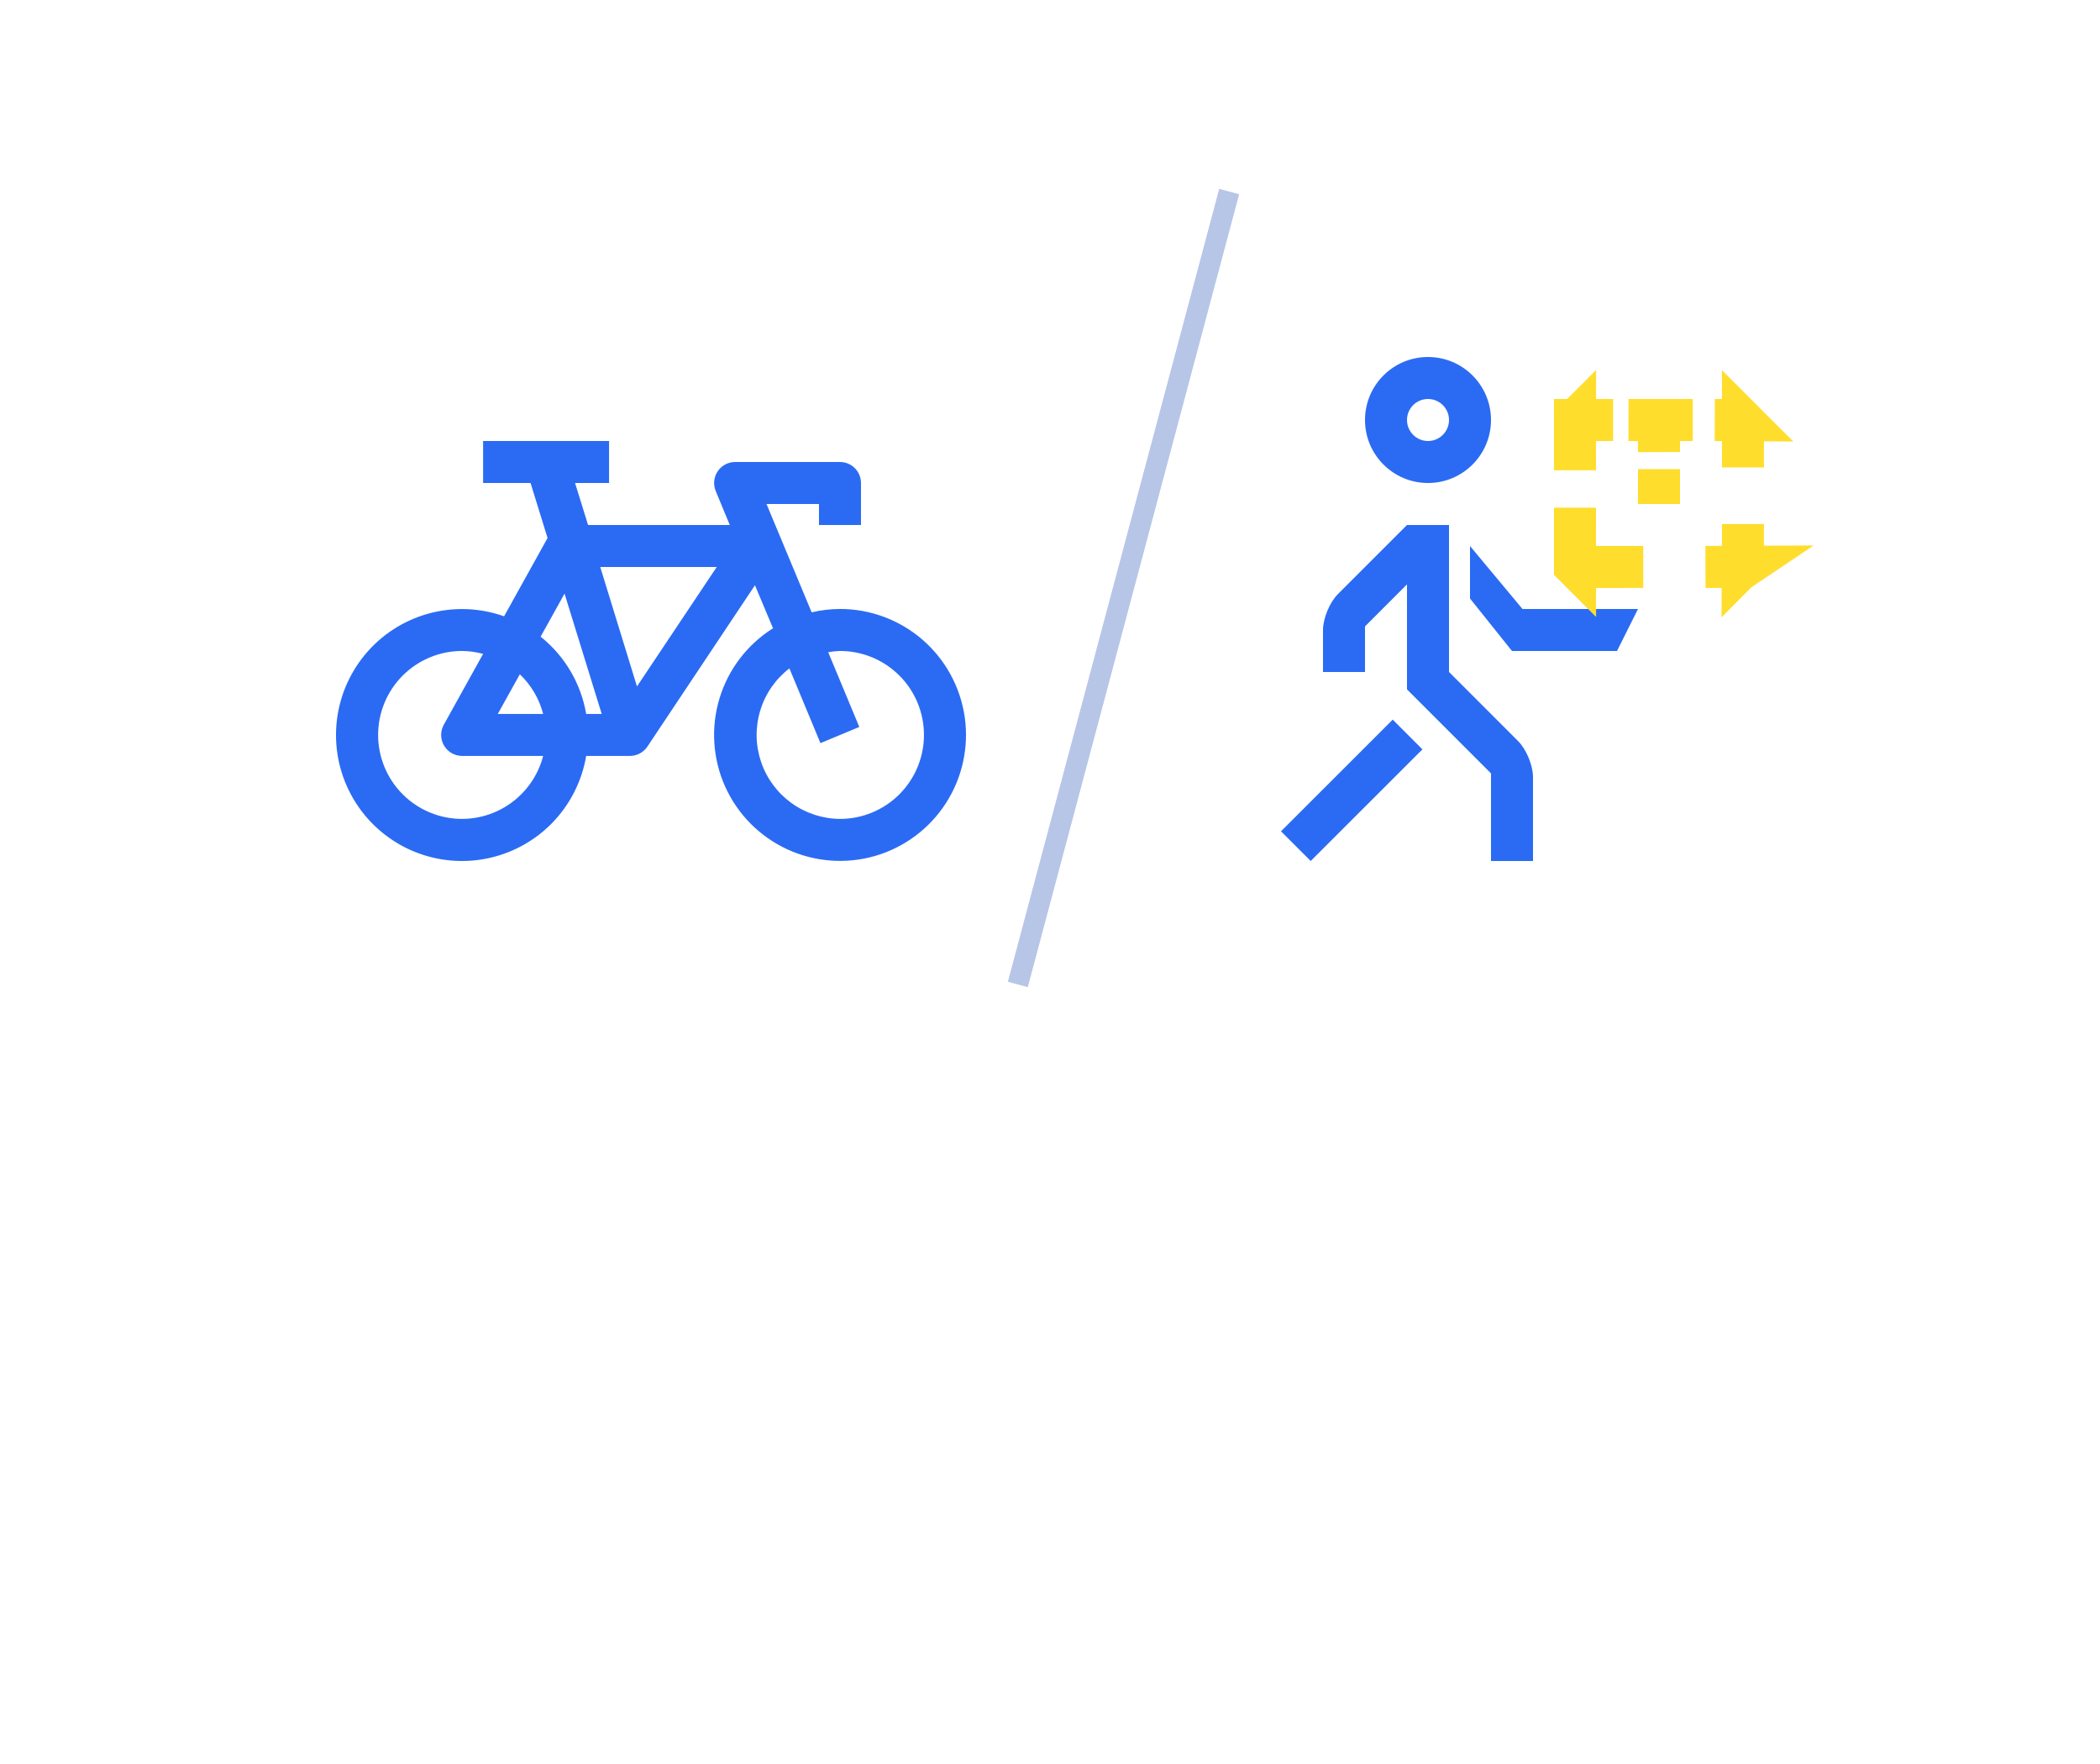
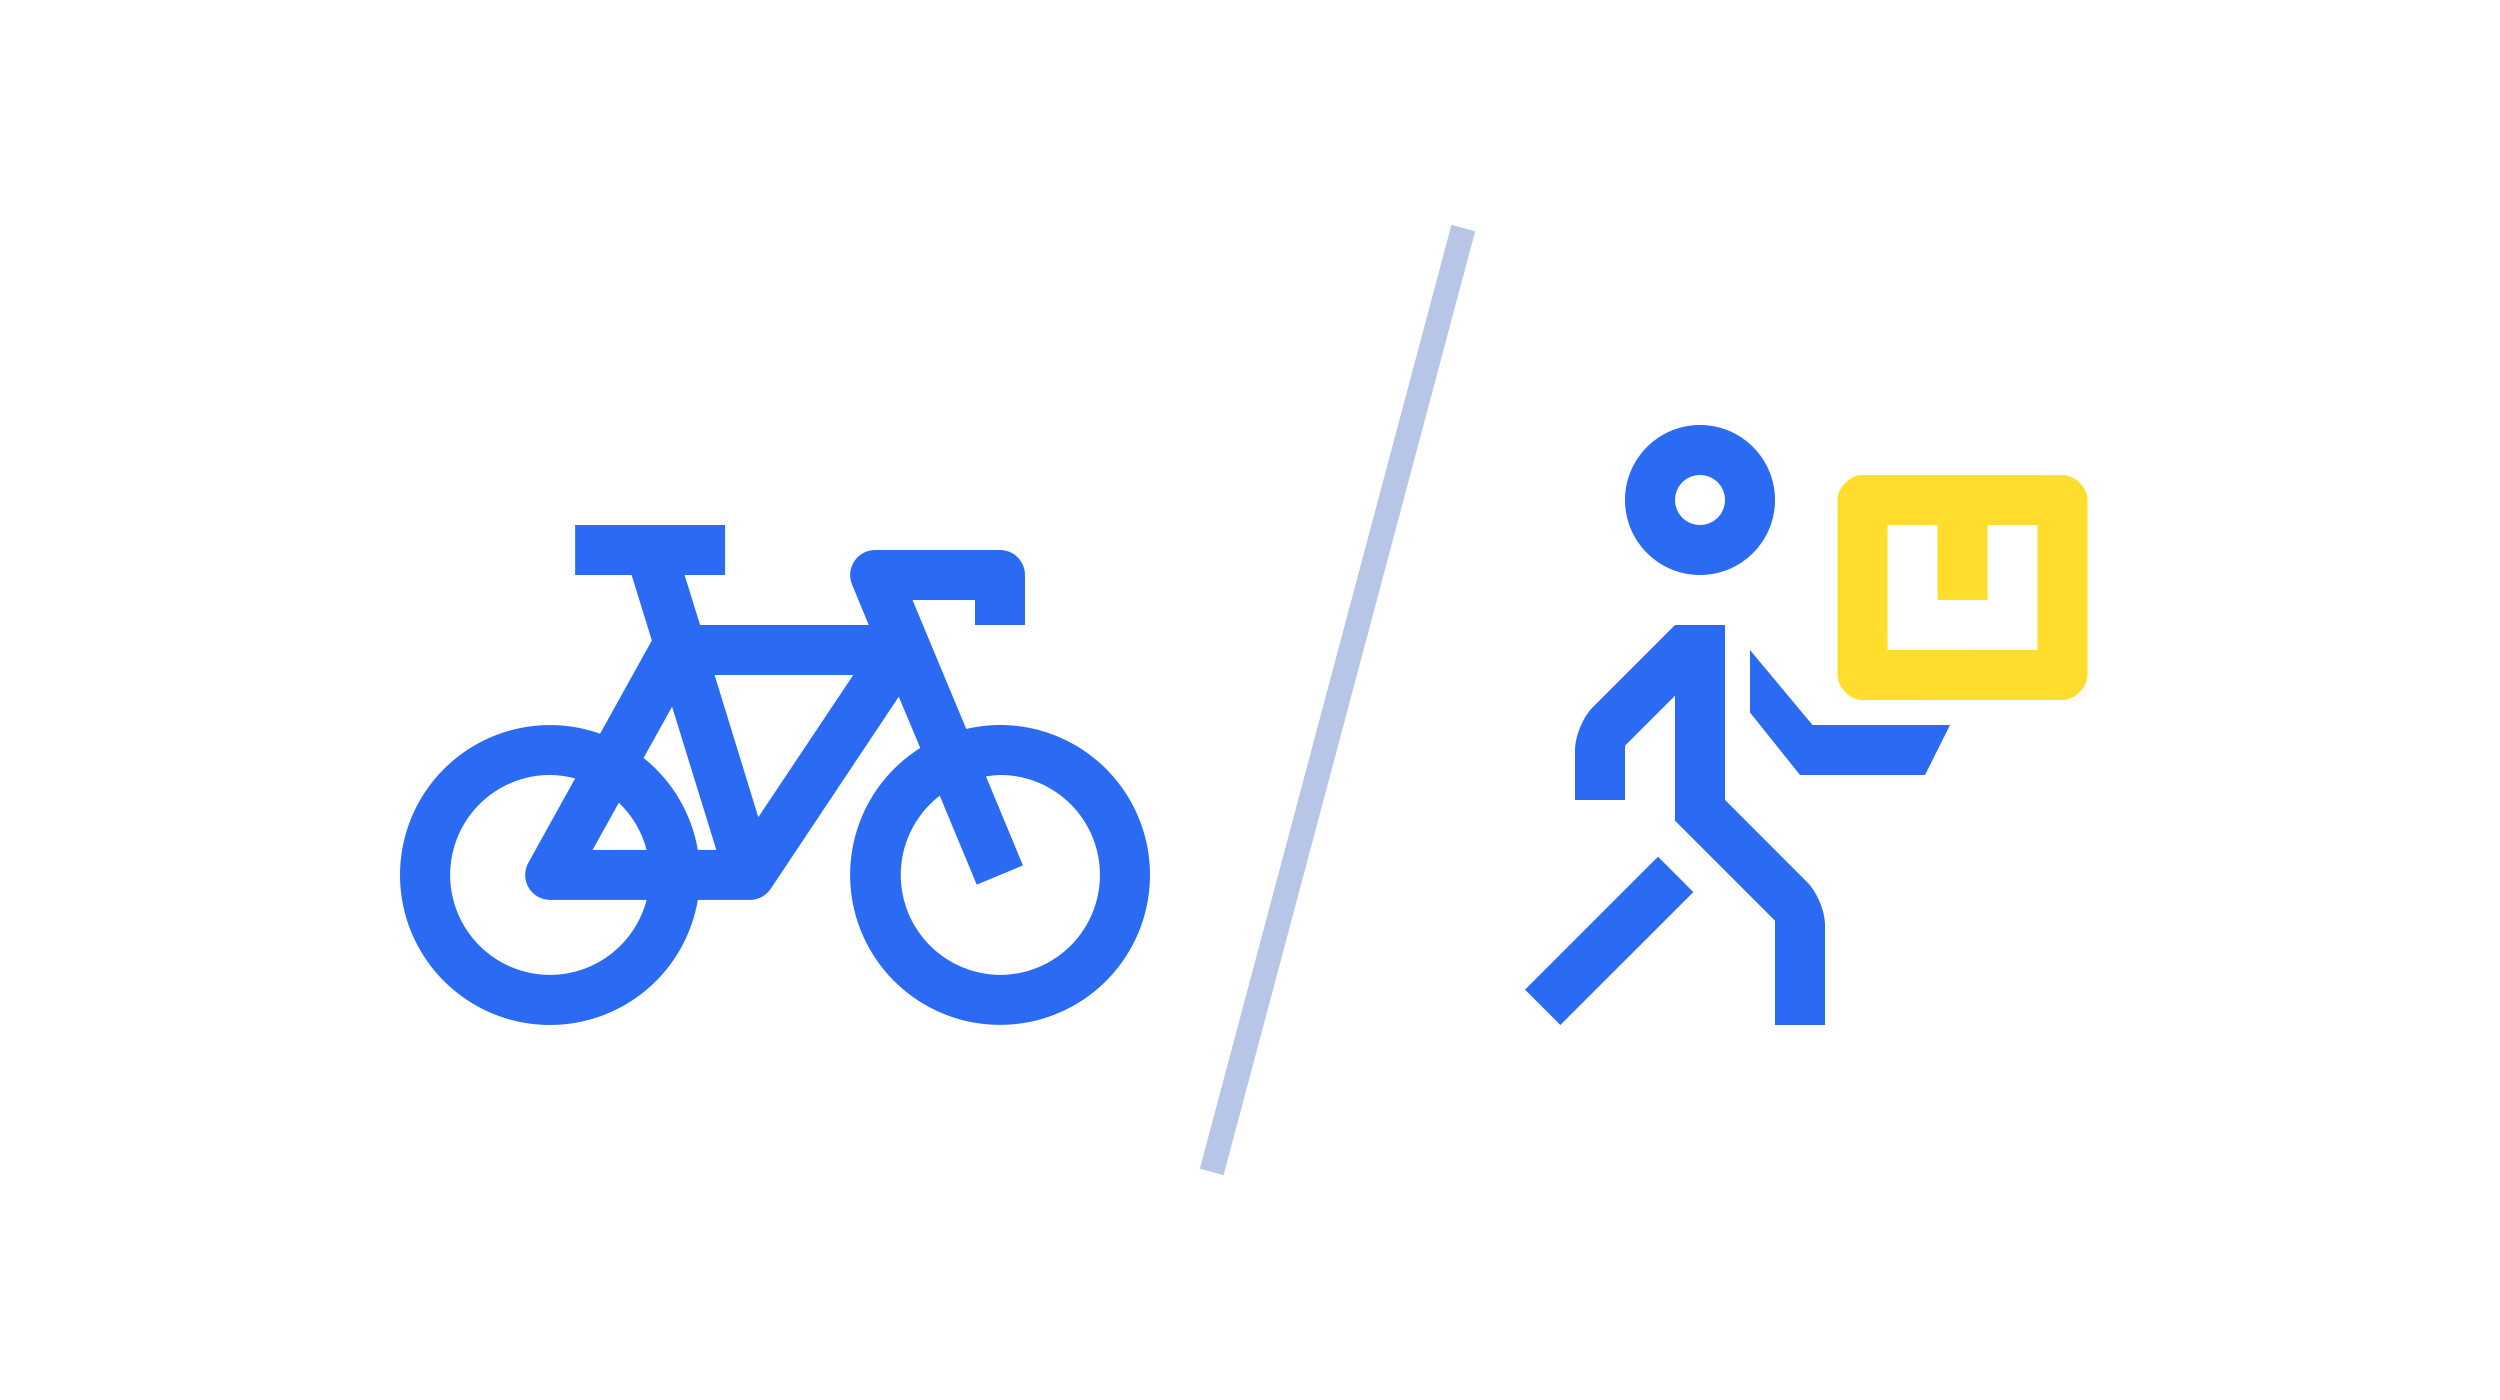
- <svg xmlns="http://www.w3.org/2000/svg" width="100" height="84" viewBox="0 0 100 84" fill="none">
+ <svg xmlns="http://www.w3.org/2000/svg" width="100" height="56" viewBox="0 0 100 56" fill="none">
  <path d="M68 17C66.344 17 65 18.343 65 20C65 21.656 66.344 23 68 23C69.656 23 71 21.656 71 20C71 18.343 69.656 17 68 17ZM68 21C67.447 21 67 20.552 67 20C67 19.447 67.447 19 68 19C68.553 19 69 19.447 69 20C69 20.552 68.553 21 68 21Z" fill="#2B6BF3" />
  <path d="M67.734 35.684L62.414 41L61 39.586L66.32 34.268L67.734 35.684Z" fill="#2B6BF3" />
  <path d="M63 32H65V29.829L67 27.828V32.828L71 36.828V41H73V37C73 36.45 72.682 35.681 72.293 35.293L69 31.998V25H67L63.707 28.293C63.318 28.681 63 29.45 63 30V32Z" fill="#2B6BF3" />
  <path d="M72 31H77L78 29H72.5L70 26V28.5L72 31Z" fill="#2B6BF3" />
-   <path d="M75 22.396V20.041C75.001 20.04 75.001 20.039 75.002 20.038L75.001 21C75.001 21.466 75 21.931 75 22.396ZM76.003 20.002L75.147 20L75.342 20L76.248 20L76.816 20C76.765 20 76.714 20 76.663 20.001C76.439 20.001 76.218 20.002 76.003 20.002ZM78.011 20.005C77.858 20.002 77.704 20.001 77.55 20L78.999 20C79.549 20 80.099 20.001 80.608 20.001C80.547 20.001 80.486 20.001 80.425 20.001C80.282 20.001 80.141 20.002 80 20.002L79.004 20.003L79.001 20.998C79 21.177 79 21.352 79 21.525C78.999 21.348 78.997 21.17 78.995 20.992L78.982 20.02L78.011 20.005ZM82.004 20.003C81.89 20.002 81.775 20.002 81.661 20.001C81.691 20.001 81.721 20.001 81.75 20.001C82.125 20.001 82.438 20.002 82.657 20.002L82.739 20.002L82.743 20.004L82.96 20.003C82.963 20.005 82.966 20.007 82.968 20.009L82.004 20.003ZM82.997 20.04C82.997 20.04 82.998 20.041 82.998 20.041V22.259C82.998 22.255 82.998 22.251 82.998 22.247C82.998 21.832 82.997 21.417 82.997 21.003L82.997 20.04ZM82.995 25.999C82.996 25.651 82.998 25.303 82.998 24.955V26.958C82.996 26.961 82.993 26.965 82.99 26.968L82.995 25.999ZM82.969 26.99C82.966 26.992 82.963 26.994 82.961 26.996L81.214 26.997C81.476 26.996 81.737 26.995 81.999 26.994L82.969 26.99ZM77.881 26.998C78.004 26.998 78.127 26.998 78.249 26.998L75.041 27C75.041 27 75.041 27 75.041 27C75.04 26.999 75.039 26.998 75.038 26.998L76.001 26.997C76.627 26.997 77.254 26.998 77.881 26.998ZM75.002 26.962C75.001 26.961 75.001 26.96 75 26.959V24.177C75 24.784 75.001 25.391 75.001 25.998L75.002 26.962ZM78.999 22.503C78.999 22.449 79 22.394 79 22.338C79 22.376 79 22.414 79 22.452C79 22.634 79 22.817 79 23.001C78.999 23.001 78.999 23.001 78.998 23.001C78.998 22.85 78.999 22.7 78.999 22.548L78.999 22.503ZM74.998 20H74.998V19.997V19L74.998 19.997L74.998 20Z" stroke="#FFDD2D" stroke-width="2" />
+   <path fill-rule="evenodd" clip-rule="evenodd" d="M76.325 21C76.277 21 76.229 21 76.182 21.001C75.991 21.001 75.799 21.002 75.608 21.002C75.573 21.002 75.538 21.002 75.503 21.002C75.503 21.011 75.503 21.021 75.503 21.031C75.502 21.297 75.502 21.562 75.502 21.828C75.502 21.938 75.502 22.047 75.502 22.157C75.502 22.236 75.502 22.317 75.502 22.396C75.502 22.598 75.502 22.8 75.502 23.002C75.502 23.257 75.502 23.512 75.502 23.767C75.502 23.904 75.502 24.04 75.502 24.177C75.502 24.784 75.502 25.39 75.503 25.997C76.131 25.997 76.759 25.998 77.386 25.998C77.471 25.998 77.555 25.998 77.64 25.998C77.678 25.998 77.715 25.998 77.753 25.998C78.219 25.999 81.5 26 81.5 26C81.5 26 81.5 22.25 81.5 22.261C81.5 22.25 81.5 22.254 81.5 22.25C81.5 21.836 81.499 21.422 81.499 21.008L81.499 21.003C81.386 21.002 81.274 21.002 81.162 21.001C80.811 21 80.461 21 80.111 21.001C80.051 21.001 79.99 21.001 79.93 21.001C79.787 21.001 79.645 21.002 79.502 21.002L79.502 21.004C79.502 21.179 79.501 21.354 79.501 21.529C79.501 21.686 79.501 21.842 79.501 21.999C79.501 22.111 79.501 22.223 79.501 22.335C79.501 22.372 79.502 22.408 79.502 22.445C79.502 22.509 79.502 22.574 79.502 22.639C79.502 22.995 79.502 23.35 79.501 23.706C79.501 23.739 79.501 23.772 79.501 23.806C79.501 23.862 79.501 23.918 79.501 23.974C79.501 23.983 79.501 23.991 79.501 23.999C79.379 23.999 79.258 23.999 79.136 23.999C79.036 23.999 78.935 24 78.835 24C78.439 24.001 78.044 24.002 77.648 23.998C77.6 23.998 77.552 23.997 77.504 23.997L77.504 23.991C77.503 23.914 77.502 23.837 77.502 23.76C77.502 23.744 77.501 23.728 77.501 23.712C77.499 23.324 77.5 22.936 77.501 22.548C77.501 22.479 77.501 22.41 77.501 22.342C77.502 22.281 77.502 22.221 77.502 22.16C77.502 22.049 77.502 21.939 77.502 21.828C77.502 21.726 77.502 21.624 77.501 21.522C77.501 21.35 77.499 21.177 77.497 21.005C77.476 21.004 77.455 21.004 77.434 21.004C77.307 21.002 77.181 21.001 77.054 21C76.811 20.999 76.568 20.999 76.325 21ZM77.04 19C78.022 19 79.14 19 80.108 19.001C80.49 19.001 80.848 19.001 81.165 19.001C81.964 19.002 82.505 19.003 82.505 19.003C82.541 19.003 82.578 19.005 82.614 19.01C83.055 19.071 83.471 19.506 83.499 19.95C83.5 19.965 83.5 19.98 83.5 19.996V27C83.5 27.04 83.497 27.079 83.491 27.119C83.427 27.539 83.031 27.934 82.611 27.989C82.576 27.994 82.54 27.996 82.505 27.996L74.5 28C74.48 28 74.46 27.999 74.441 27.998C73.98 27.962 73.535 27.516 73.504 27.055C73.502 27.037 73.502 27.018 73.502 27V20C73.502 19.98 73.502 19.959 73.504 19.939C73.54 19.46 74.02 19 74.5 19C74.5 19 74.553 19 74.65 19C74.921 19 75.541 19 76.32 19C76.548 19 76.79 19 77.04 19Z" fill="#FFDD2D" />
  <path d="M39.999 28.998C39.545 29 39.092 29.054 38.65 29.158L36.5 23.999H38.999V24.999H40.999V23C40.999 22.734 40.894 22.48 40.706 22.293C40.519 22.105 40.264 22 39.999 22H35.001C34.837 22.001 34.676 22.042 34.532 22.119C34.388 22.197 34.265 22.309 34.174 22.445C34.083 22.581 34.027 22.738 34.011 22.901C33.995 23.064 34.019 23.228 34.081 23.38L34.751 24.999H28.003L27.383 23H29.003V21H23.005V23H25.264L26.074 25.619L24.004 29.348C22.844 28.936 21.586 28.892 20.399 29.22C19.213 29.548 18.156 30.233 17.373 31.182C16.589 32.132 16.116 33.299 16.019 34.526C15.921 35.753 16.204 36.981 16.828 38.042C17.451 39.103 18.387 39.946 19.506 40.458C20.626 40.969 21.876 41.124 23.086 40.901C24.297 40.677 25.409 40.087 26.273 39.21C27.136 38.332 27.709 37.211 27.913 35.997H30.002C30.167 35.996 30.329 35.954 30.474 35.876C30.618 35.797 30.741 35.684 30.832 35.547L35.95 27.869L36.81 29.918C35.586 30.687 34.681 31.873 34.262 33.256C33.842 34.64 33.937 36.129 34.527 37.448C35.118 38.768 36.166 39.829 37.477 40.438C38.788 41.047 40.275 41.161 41.664 40.761C43.053 40.36 44.251 39.471 45.036 38.258C45.822 37.044 46.143 35.588 45.941 34.156C45.738 32.725 45.025 31.415 43.934 30.467C42.842 29.519 41.445 28.998 39.999 28.998ZM28.583 26.999H34.131L30.332 32.687L28.583 26.999ZM26.883 28.268L28.653 33.997H27.913C27.666 32.546 26.894 31.237 25.744 30.318L26.883 28.268ZM24.754 32.108C25.293 32.622 25.677 33.276 25.864 33.997H23.704L24.754 32.108ZM22.005 38.996C20.944 38.996 19.927 38.575 19.177 37.825C18.427 37.075 18.006 36.057 18.006 34.997C18.006 33.936 18.427 32.919 19.177 32.169C19.927 31.419 20.944 30.998 22.005 30.998C22.343 31.002 22.679 31.049 23.005 31.138L21.135 34.507C21.05 34.659 21.006 34.831 21.007 35.005C21.008 35.179 21.055 35.35 21.143 35.501C21.231 35.652 21.357 35.777 21.508 35.864C21.659 35.95 21.831 35.996 22.005 35.997H25.864C25.643 36.853 25.144 37.612 24.446 38.154C23.748 38.697 22.889 38.993 22.005 38.996ZM39.999 38.996C39.167 38.99 38.357 38.724 37.683 38.236C37.008 37.747 36.503 37.06 36.238 36.271C35.973 35.482 35.961 34.63 36.203 33.833C36.445 33.036 36.93 32.335 37.59 31.828L39.069 35.387L40.919 34.617L39.439 31.058C39.624 31.025 39.811 31.005 39.999 30.998C41.06 30.998 42.077 31.419 42.827 32.169C43.577 32.919 43.998 33.936 43.998 34.997C43.998 36.057 43.577 37.075 42.827 37.825C42.077 38.575 41.06 38.996 39.999 38.996Z" fill="#2B6BF3" />
  <path d="M58.061 9L59 9.253L48.939 47L48 46.747L58.061 9Z" fill="#C2D2F4" />
  <path d="M58.061 9L59 9.253L48.939 47L48 46.747L58.061 9Z" fill="#B7C6E7" />
</svg>
